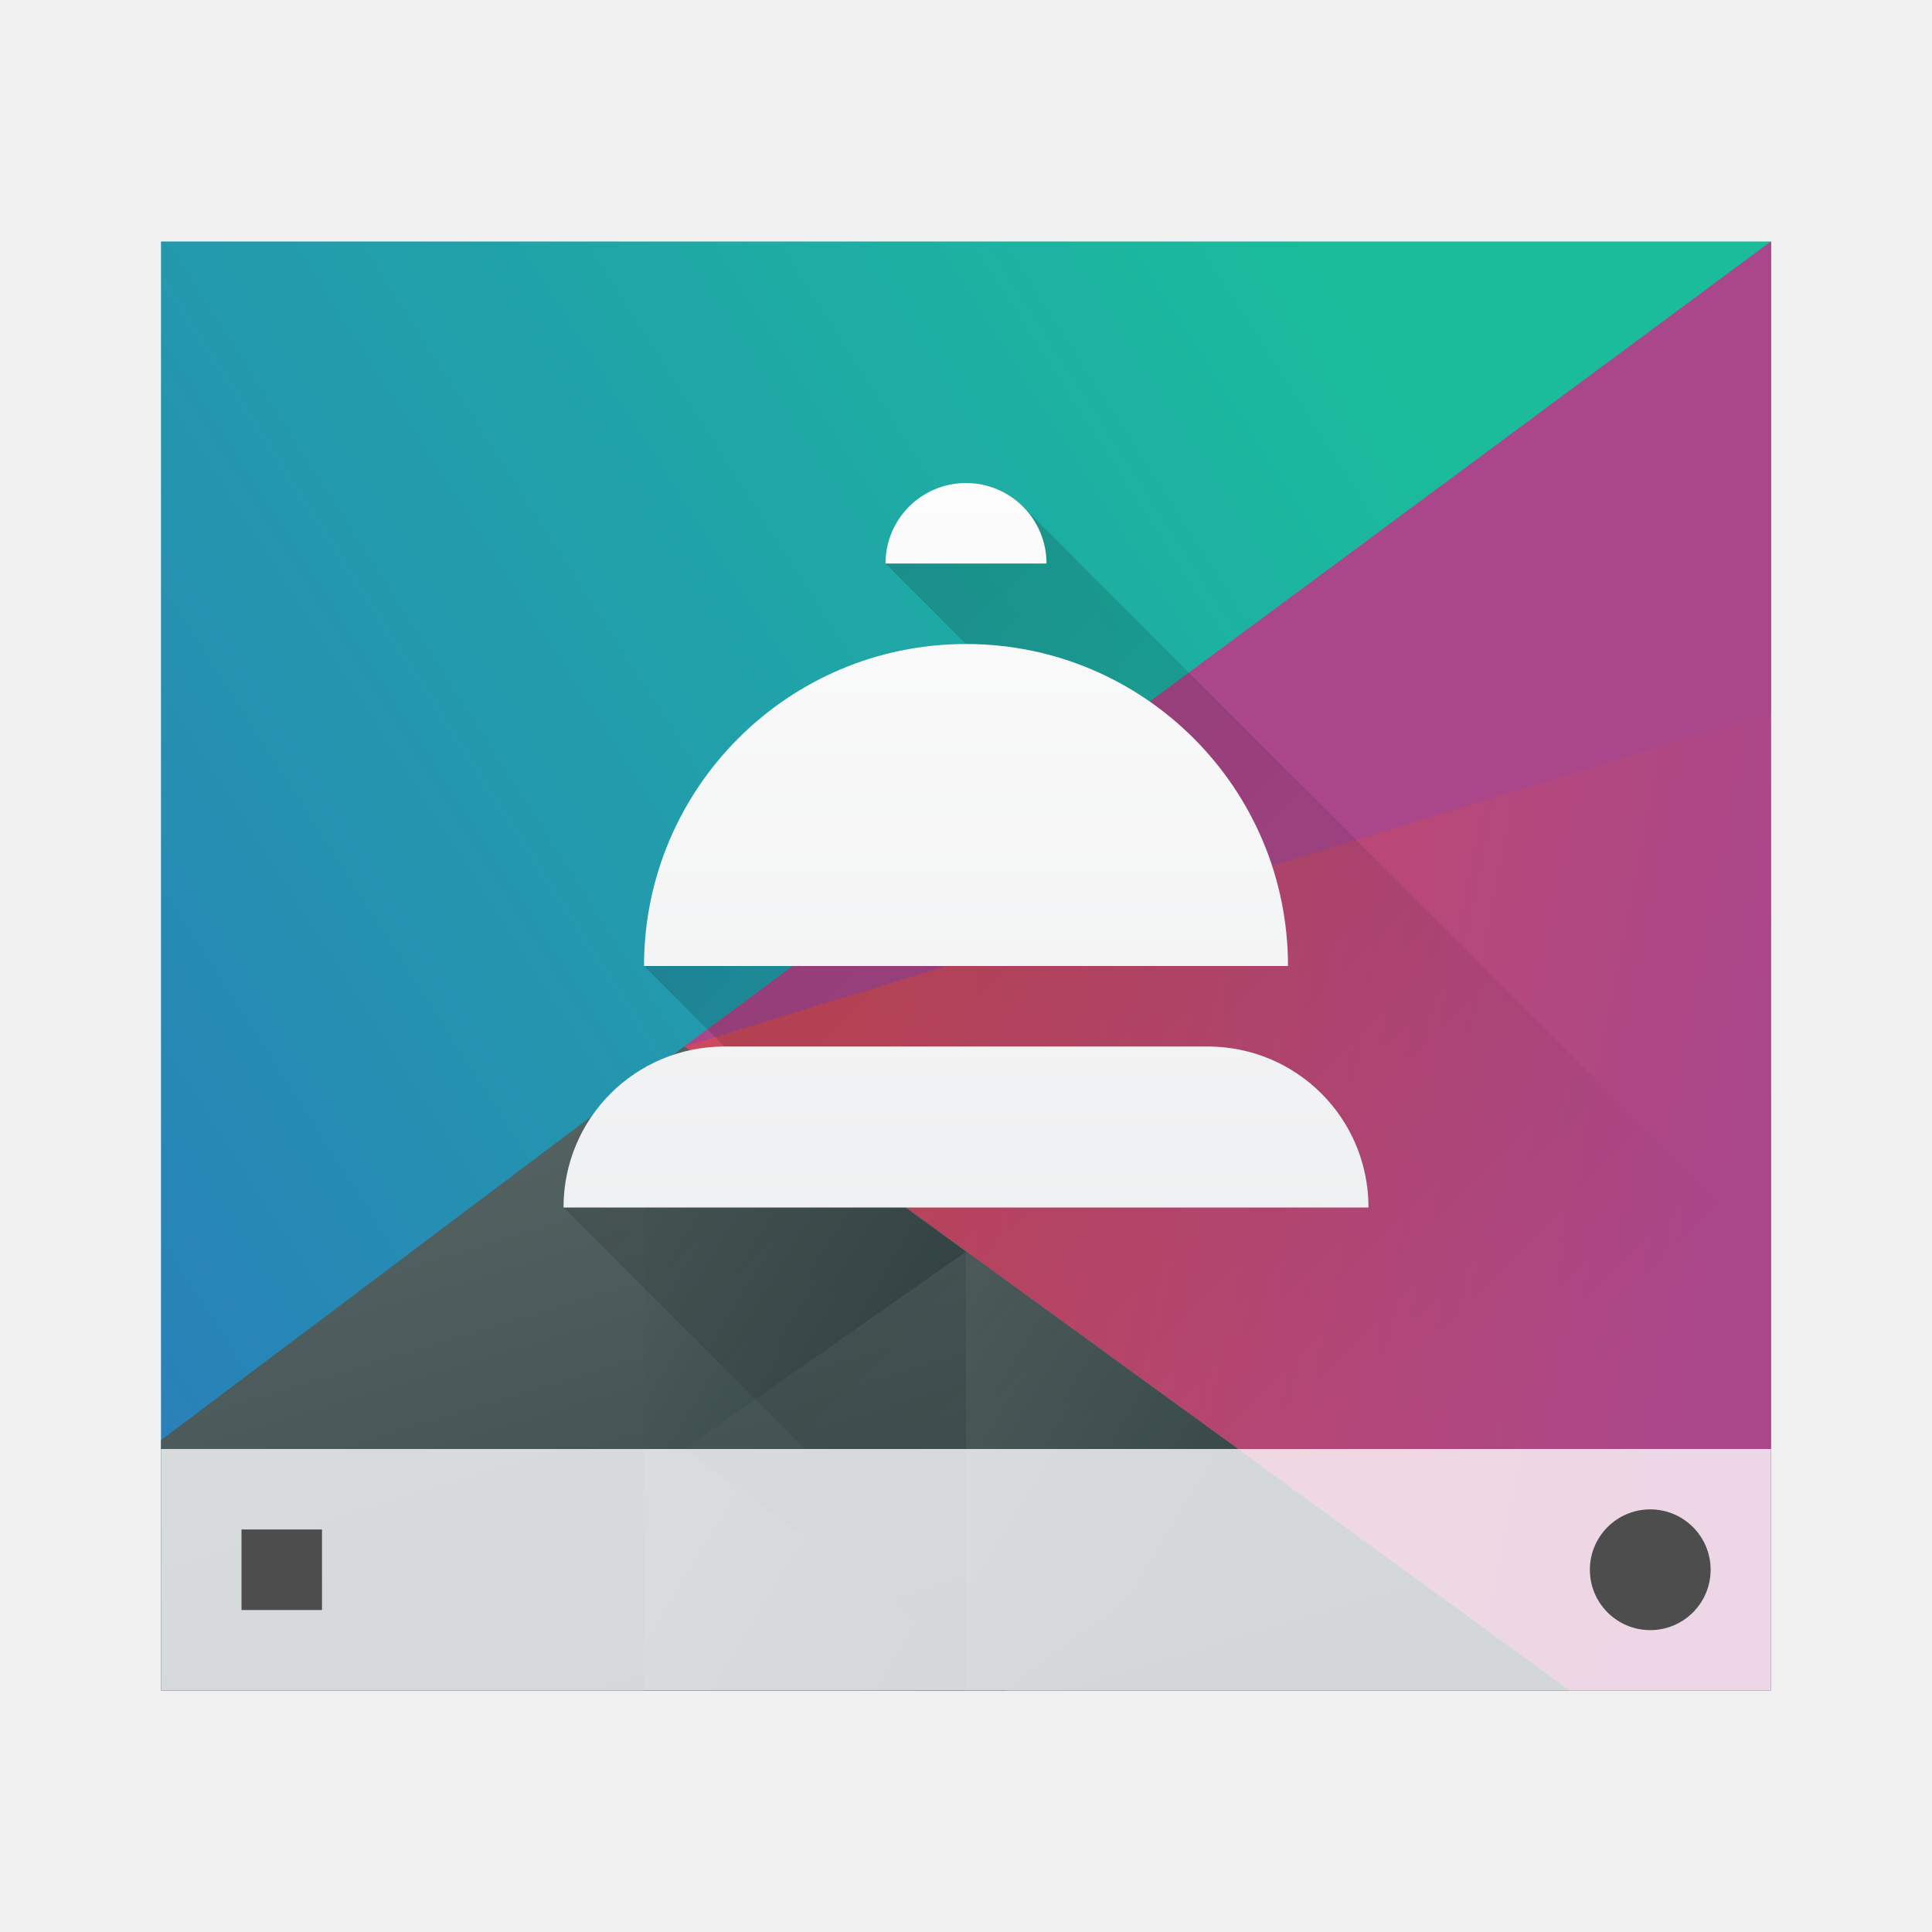
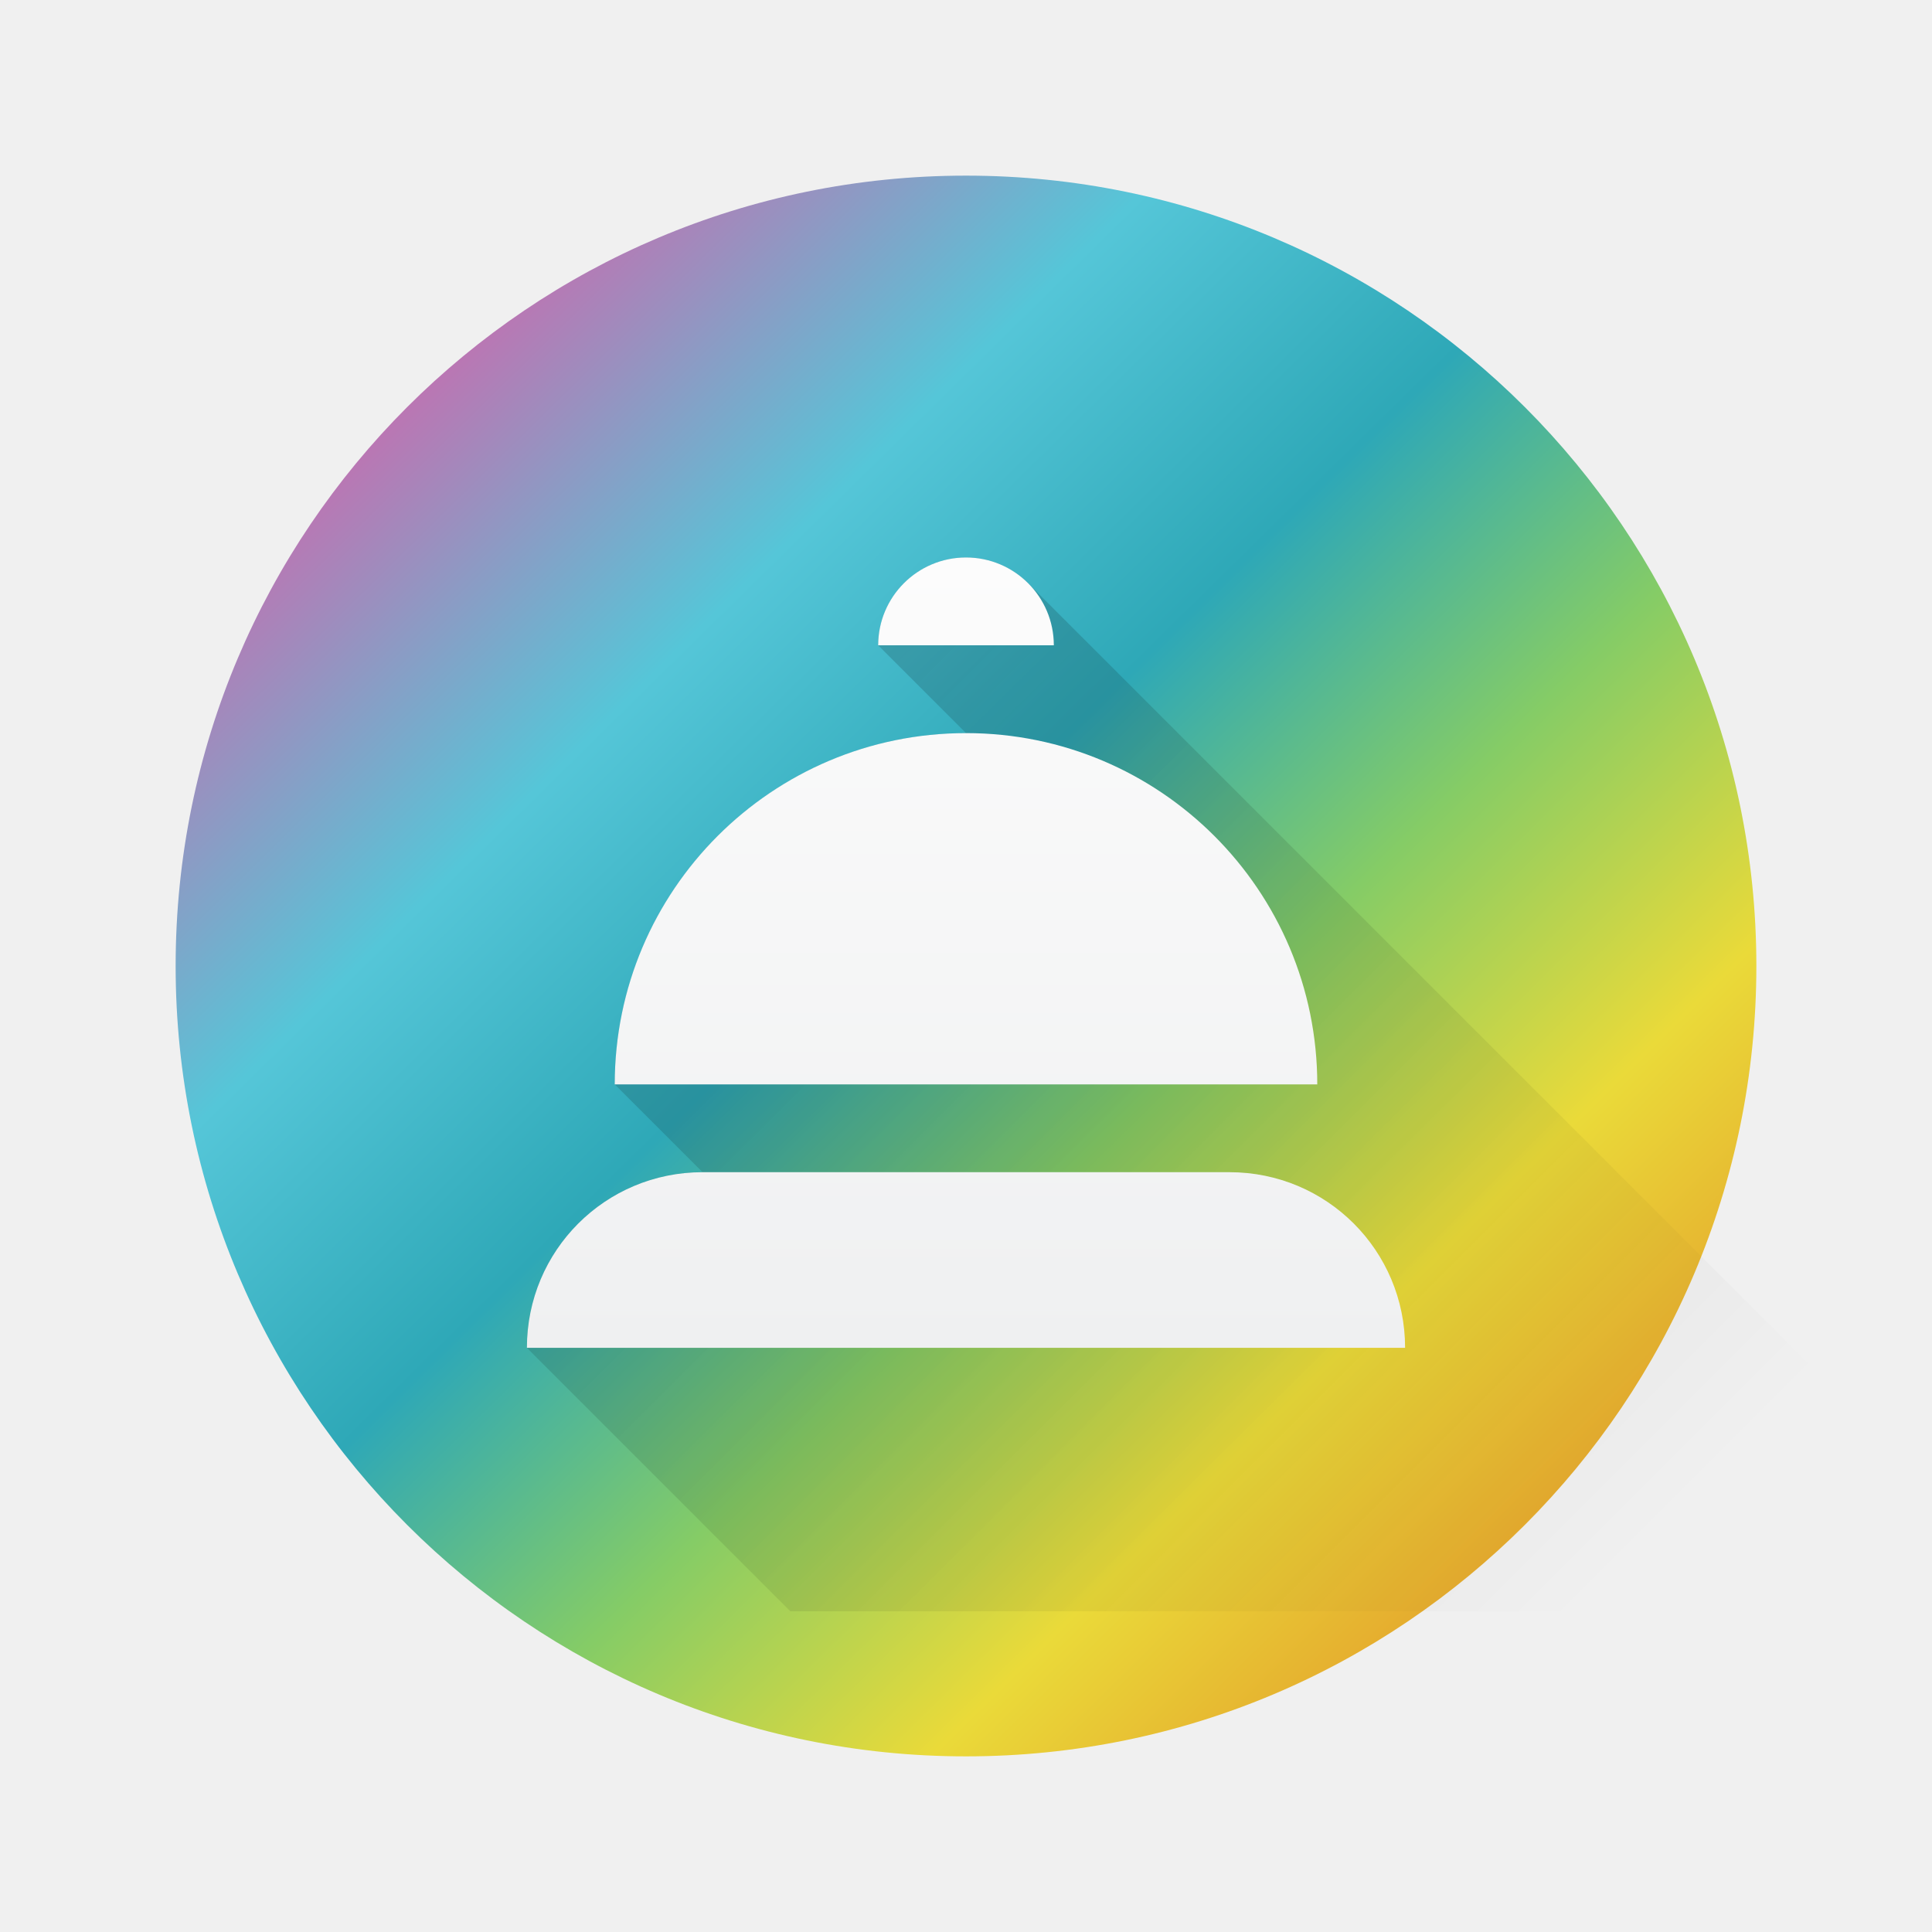
- <svg xmlns="http://www.w3.org/2000/svg" xmlns:xlink="http://www.w3.org/1999/xlink" height="24" width="24" viewBox="0 0 24 24">
-   <linearGradient id="a" gradientUnits="userSpaceOnUse" x1="6" x2="6" y1="14" y2="5">
-     <stop offset="0" stop-color="#eff0f1" />
-     <stop offset="1" stop-color="#fcfcfc" />
+ <svg xmlns="http://www.w3.org/2000/svg" xmlns:xlink="http://www.w3.org/1999/xlink" height="22" width="22" version="1.1" id="svg61">
+   <defs id="defs65">
+     <linearGradient xlink:href="#linearGradient869" id="linearGradient871" x1="-17.382" y1="2.071" x2="-5.212" y2="14.432" gradientUnits="userSpaceOnUse" gradientTransform="matrix(1.133881,0,0,1.133881,23.73884,1.39999)" />
+     <linearGradient id="linearGradient869">
+       <stop style="stop-color:#d462aa;stop-opacity:1" offset="0" id="stop865" />
+       <stop style="stop-color:#55c6d8;stop-opacity:1" offset="0.264" id="stop879" />
+       <stop style="stop-color:#2ea8b7;stop-opacity:1" offset="0.457" id="stop877" />
+       <stop style="stop-color:#85cc66;stop-opacity:1" offset="0.638" id="stop875-3" />
+       <stop style="stop-color:#eada39;stop-opacity:1" offset="0.823" id="stop873-6" />
+       <stop style="stop-color:#e4a12c;stop-opacity:1" offset="1" id="stop867-7" />
+     </linearGradient>
+     <linearGradient id="a-3" gradientUnits="userSpaceOnUse" x1="6.375" x2="15.75" y1="8" y2="17.375" gradientTransform="translate(-40.37859,-12.18648)">
+       <stop offset="0" id="stop226" />
+       <stop offset="1" stop-opacity="0" id="stop228" />
+     </linearGradient>
+     <linearGradient id="b-6" gradientUnits="userSpaceOnUse" x1="7" x2="7" y1="14" y2="6" gradientTransform="translate(-40.37859,-12.18648)">
+       <stop offset="0" stop-color="#eff0f1" id="stop231" />
+       <stop offset="1" stop-color="#fcfcfc" id="stop233" />
+     </linearGradient>
+     <linearGradient id="linearGradient919" gradientUnits="userSpaceOnUse" x1="6" x2="18" y1="5" y2="17" gradientTransform="translate(-36.6971,-19.45313)">
+       <stop offset="0" id="stop7-7" />
+       <stop offset="1" stop-opacity="0" id="stop9-5" />
+     </linearGradient>
+     <linearGradient id="linearGradient923" gradientUnits="userSpaceOnUse" x1="6" x2="6" y1="14" y2="5" gradientTransform="translate(-36.6971,-19.45313)">
+       <stop offset="0" stop-color="#eff0f1" id="stop2-3" />
+       <stop offset="1" stop-color="#fcfcfc" id="stop4-5" />
+     </linearGradient>
+     <linearGradient xlink:href="#b" id="linearGradient928" gradientUnits="userSpaceOnUse" gradientTransform="translate(0,1.348)" x1="6" y1="5" x2="18" y2="17" />
+     <linearGradient xlink:href="#a" id="linearGradient930" gradientUnits="userSpaceOnUse" gradientTransform="translate(0,1.348)" x1="6" y1="14" x2="6" y2="5" />
+   </defs>
+   <linearGradient id="a" gradientUnits="userSpaceOnUse" x1="6" x2="6" y1="14" y2="5" gradientTransform="translate(-36.6971,-19.45313)">
+     <stop offset="0" stop-color="#eff0f1" id="stop2" />
+     <stop offset="1" stop-color="#fcfcfc" id="stop4" />
  </linearGradient>
-   <linearGradient id="b" gradientUnits="userSpaceOnUse" x1="6" x2="18" y1="5" y2="17">
-     <stop offset="0" />
-     <stop offset="1" stop-opacity="0" />
+   <linearGradient id="b" gradientUnits="userSpaceOnUse" x1="6" x2="18" y1="5" y2="17" gradientTransform="translate(-36.6971,-19.45313)">
+     <stop offset="0" id="stop7" />
+     <stop offset="1" stop-opacity="0" id="stop9" />
  </linearGradient>
-   <linearGradient id="c" gradientTransform="matrix(1 0 0 1.028572 -.00001 -14.39473)" gradientUnits="userSpaceOnUse" x1="418.17" x2="384.571" y1="503.079" y2="531.458">
-     <stop offset="0" stop-color="#1abc9c" />
-     <stop offset="1" stop-color="#2980b9" />
+   <linearGradient id="c" gradientTransform="matrix(1,0,0,1.028572,-1e-5,-14.39473)" gradientUnits="userSpaceOnUse" x1="418.17" x2="384.571" y1="503.079" y2="531.458">
+     <stop offset="0" stop-color="#1abc9c" id="stop12" />
+     <stop offset="1" stop-color="#2980b9" id="stop14" />
  </linearGradient>
  <linearGradient id="d" gradientUnits="userSpaceOnUse" x1="29.851" x2="54.318" y1="22.349" y2="28.506">
-     <stop offset="0" stop-color="#cc4a5e" />
-     <stop offset="1" stop-color="#aa478a" />
+     <stop offset="0" stop-color="#cc4a5e" id="stop17" />
+     <stop offset="1" stop-color="#aa478a" id="stop19" />
  </linearGradient>
  <linearGradient id="e" gradientUnits="userSpaceOnUse" x1="24.394" x2="20.646" xlink:href="#f" y1="41.224" y2="25.343" />
  <linearGradient id="f">
-     <stop offset="0" stop-color="#334545" />
-     <stop offset="1" stop-color="#536161" />
+     <stop offset="0" stop-color="#334545" id="stop23" />
+     <stop offset="1" stop-color="#536161" id="stop25" />
  </linearGradient>
-   <linearGradient id="g" gradientTransform="matrix(-1 0 0 1 839.1428 -40.00001)" gradientUnits="userSpaceOnUse" x1="430.571" x2="440.171" xlink:href="#f" y1="569.98" y2="562.499" />
-   <linearGradient id="h" gradientTransform="matrix(-.4166665 0 0 .5347215 190.4047 -283.7805)" gradientUnits="userSpaceOnUse" x1="430.571" x2="440.171" xlink:href="#f" y1="569.98" y2="562.499" />
-   <linearGradient id="i" gradientTransform="matrix(-.4166665 0 0 .5347215 194.4047 -286.3305)" gradientUnits="userSpaceOnUse" x1="430.571" x2="440.171" xlink:href="#f" y1="569.98" y2="562.499" />
-   <g transform="translate(1,1)">
-     <g transform="matrix(.4166665 0 0 .5347215 -159.238 -267.3916)">
-       <path d="m384.571 503.798v33.662h48v-33.662z" fill="url(#c)" stroke-width="1.106" />
-       <g stroke-linecap="round">
-         <g stroke-width="2">
-           <path d="m56 6-29.7 17.143 24.2 13.714h5.5z" fill="url(#d)" transform="matrix(1.09091 0 0 1.09091 371.4805 497.2525)" />
-           <path d="m26.3 23.143-14.3 8.383v5.331h38.5z" fill="url(#e)" transform="matrix(1.09091 0 0 1.09091 371.4805 497.2525)" />
-           <path d="m408.571 527.268-8.4-4.769-1.2.711v8.64h1.2z" fill="url(#g)" />
-         </g>
-         <path d="m11 14.55v5.45h.5l3.5-2.55z" fill="url(#i)" stroke-width=".944" transform="matrix(2.400001 0 0 1.870132 382.1714 500.0578)" />
-         <path d="m7 17v3h4v-.449l-3.5-2.551z" fill="url(#h)" stroke-width=".944" transform="matrix(2.400001 0 0 1.870132 382.1714 500.0578)" />
-         <path d="m400.171 522.499 32.4-18.701-0 10.94z" fill="#aa478a" stroke-width="2" />
-       </g>
-     </g>
-     <g transform="matrix(.625 0 0 .625 -239.3571 -321.6238)">
-       <path d="m384.571 541.798h32v4.8h-32z" fill="#fff" fill-opacity=".784" stroke-width="1.095" />
-       <path d="m19.5 17.75a.75.75 0 0 0 -.75.75.75.75 0 0 0 .75.75.75.75 0 0 0 .75-.75.75.75 0 0 0 -.75-.75zm-17.5.25v1h1v-1z" fill="#4d4d4d" stroke-width=".75" transform="matrix(1.6 0 0 1.6 382.9714 514.5981)" />
-     </g>
-     <path d="m11 5c-.265 0-.52.105-.707.293-.188.188-.293.442-.293.707l1 1c-1.061 0-2.078.422-2.828 1.172-.75.75-1.172 1.767-1.172 2.828l1 1c-1.108 0-2 .892-2 2l3 3h12v-2.414l-9.293-9.293c-.188-.188-.442-.293-.707-.293z" fill="url(#b)" opacity=".2" />
-     <path d="m11 5a1 1 0 0 0 -1 1h2a1 1 0 0 0 -1-1zm0 2a4 4 0 0 0 -4 4h8a4 4 0 0 0 -4-4zm-3 5c-1.108 0-2 .892-2 2h10c0-1.108-.892-2-2-2z" fill="url(#a)" stroke-linejoin="round" stroke-width="2" />
-   </g>
+   <linearGradient id="g" gradientTransform="matrix(-1,0,0,1,839.1428,-40.00001)" gradientUnits="userSpaceOnUse" x1="430.571" x2="440.171" xlink:href="#f" y1="569.98" y2="562.499" />
+   <linearGradient id="h" gradientTransform="matrix(-0.4166665,0,0,0.5347215,190.4047,-283.7805)" gradientUnits="userSpaceOnUse" x1="430.571" x2="440.171" xlink:href="#f" y1="569.98" y2="562.499" />
+   <linearGradient id="i" gradientTransform="matrix(-0.4166665,0,0,0.5347215,194.4047,-286.3305)" gradientUnits="userSpaceOnUse" x1="430.571" x2="440.171" xlink:href="#f" y1="569.98" y2="562.499" />
+   <circle style="fill:url(#linearGradient871);fill-opacity:1;stroke-width:1.057;stroke-linecap:round" id="path863" cx="11" cy="11" r="9" />
+   <path d="m 11,6.348 c -0.265,0 -0.52,0.105 -0.707,0.293 C 10.105,6.829 10,7.083 10,7.348 l 1,1 C 9.939,8.348 8.922,8.77 8.172,9.52 7.422,10.27 7,11.287 7,12.348 l 1,1 c -1.108,0 -2,0.892 -2,2 l 3,3 H 21 V 15.934 L 11.707,6.641 C 11.52,6.453 11.265,6.348 11,6.348 Z" fill="url(#b)" opacity="0.2" id="path57-6" style="fill:url(#linearGradient928)" />
+   <path d="m 11,6.348 a 1,1 0 0 0 -1,1 h 2 a 1,1 0 0 0 -1,-1 z m 0,2 a 4,4 0 0 0 -4,4 h 8 a 4,4 0 0 0 -4,-4 z m -3,5 c -1.108,0 -2,0.892 -2,2 h 10 c 0,-1.108 -0.892,-2 -2,-2 z" fill="url(#a)" stroke-linejoin="round" stroke-width="2" id="path59-2" style="fill:url(#linearGradient930)" />
</svg>
